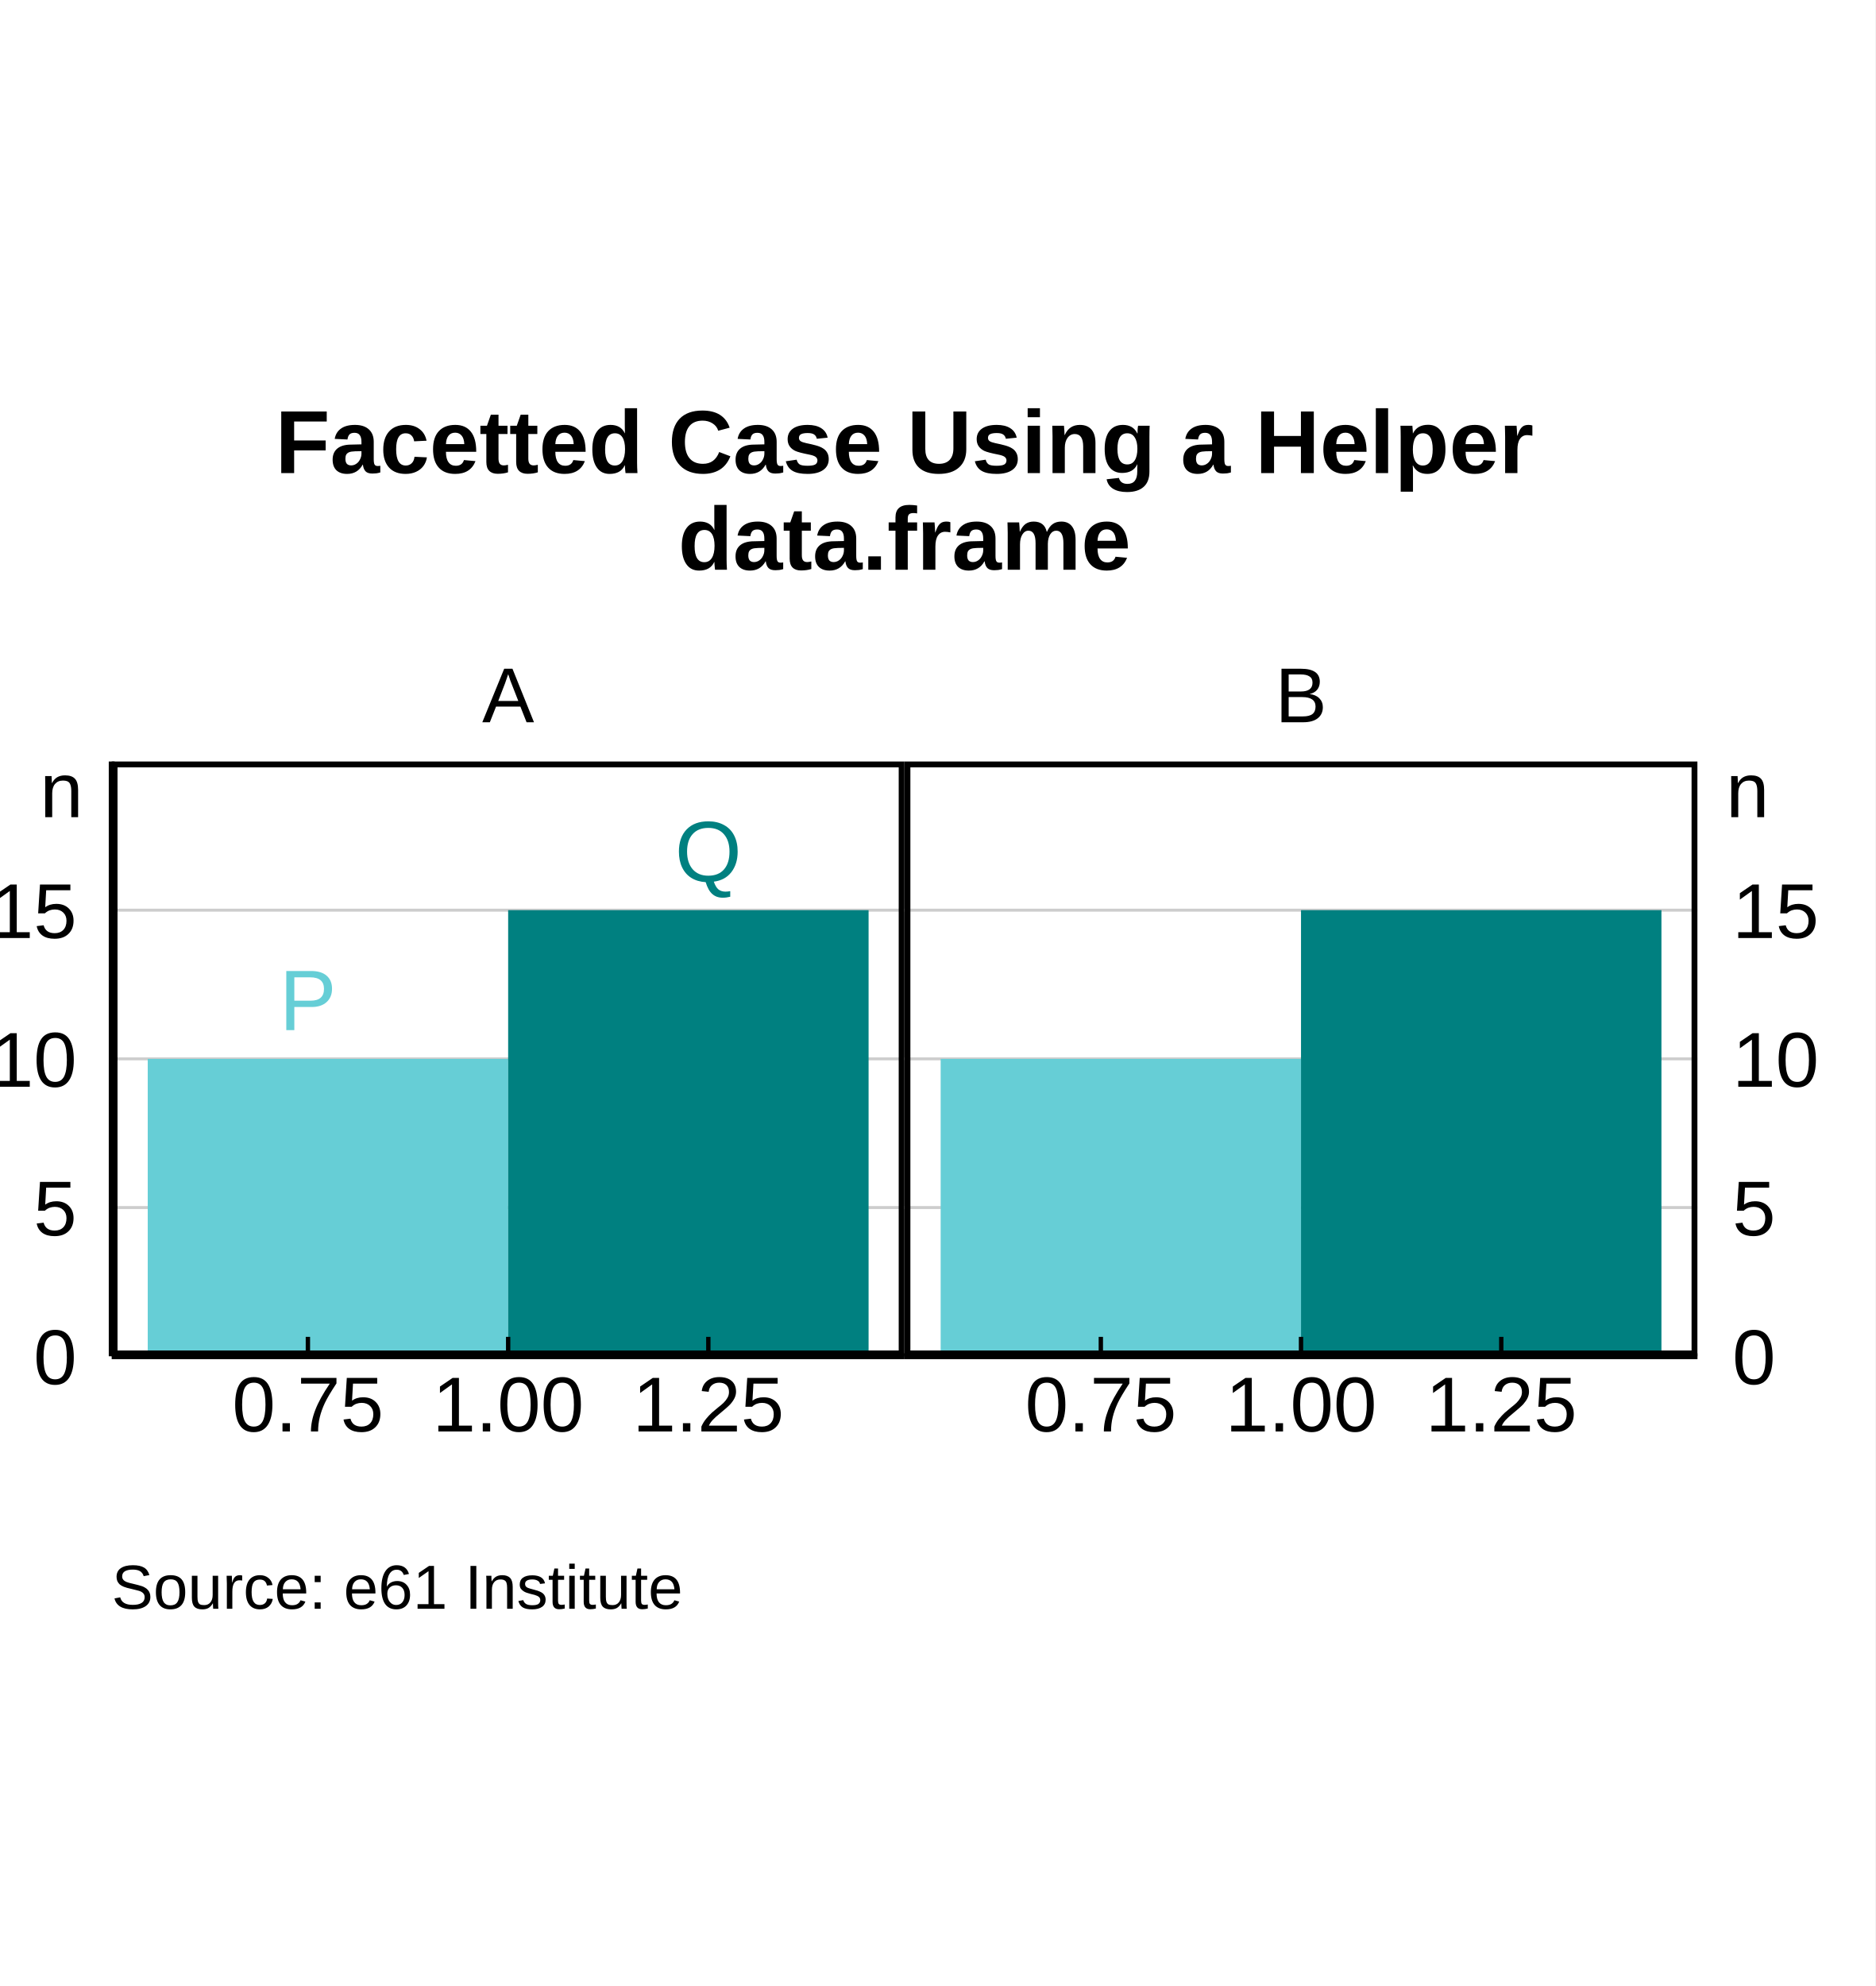
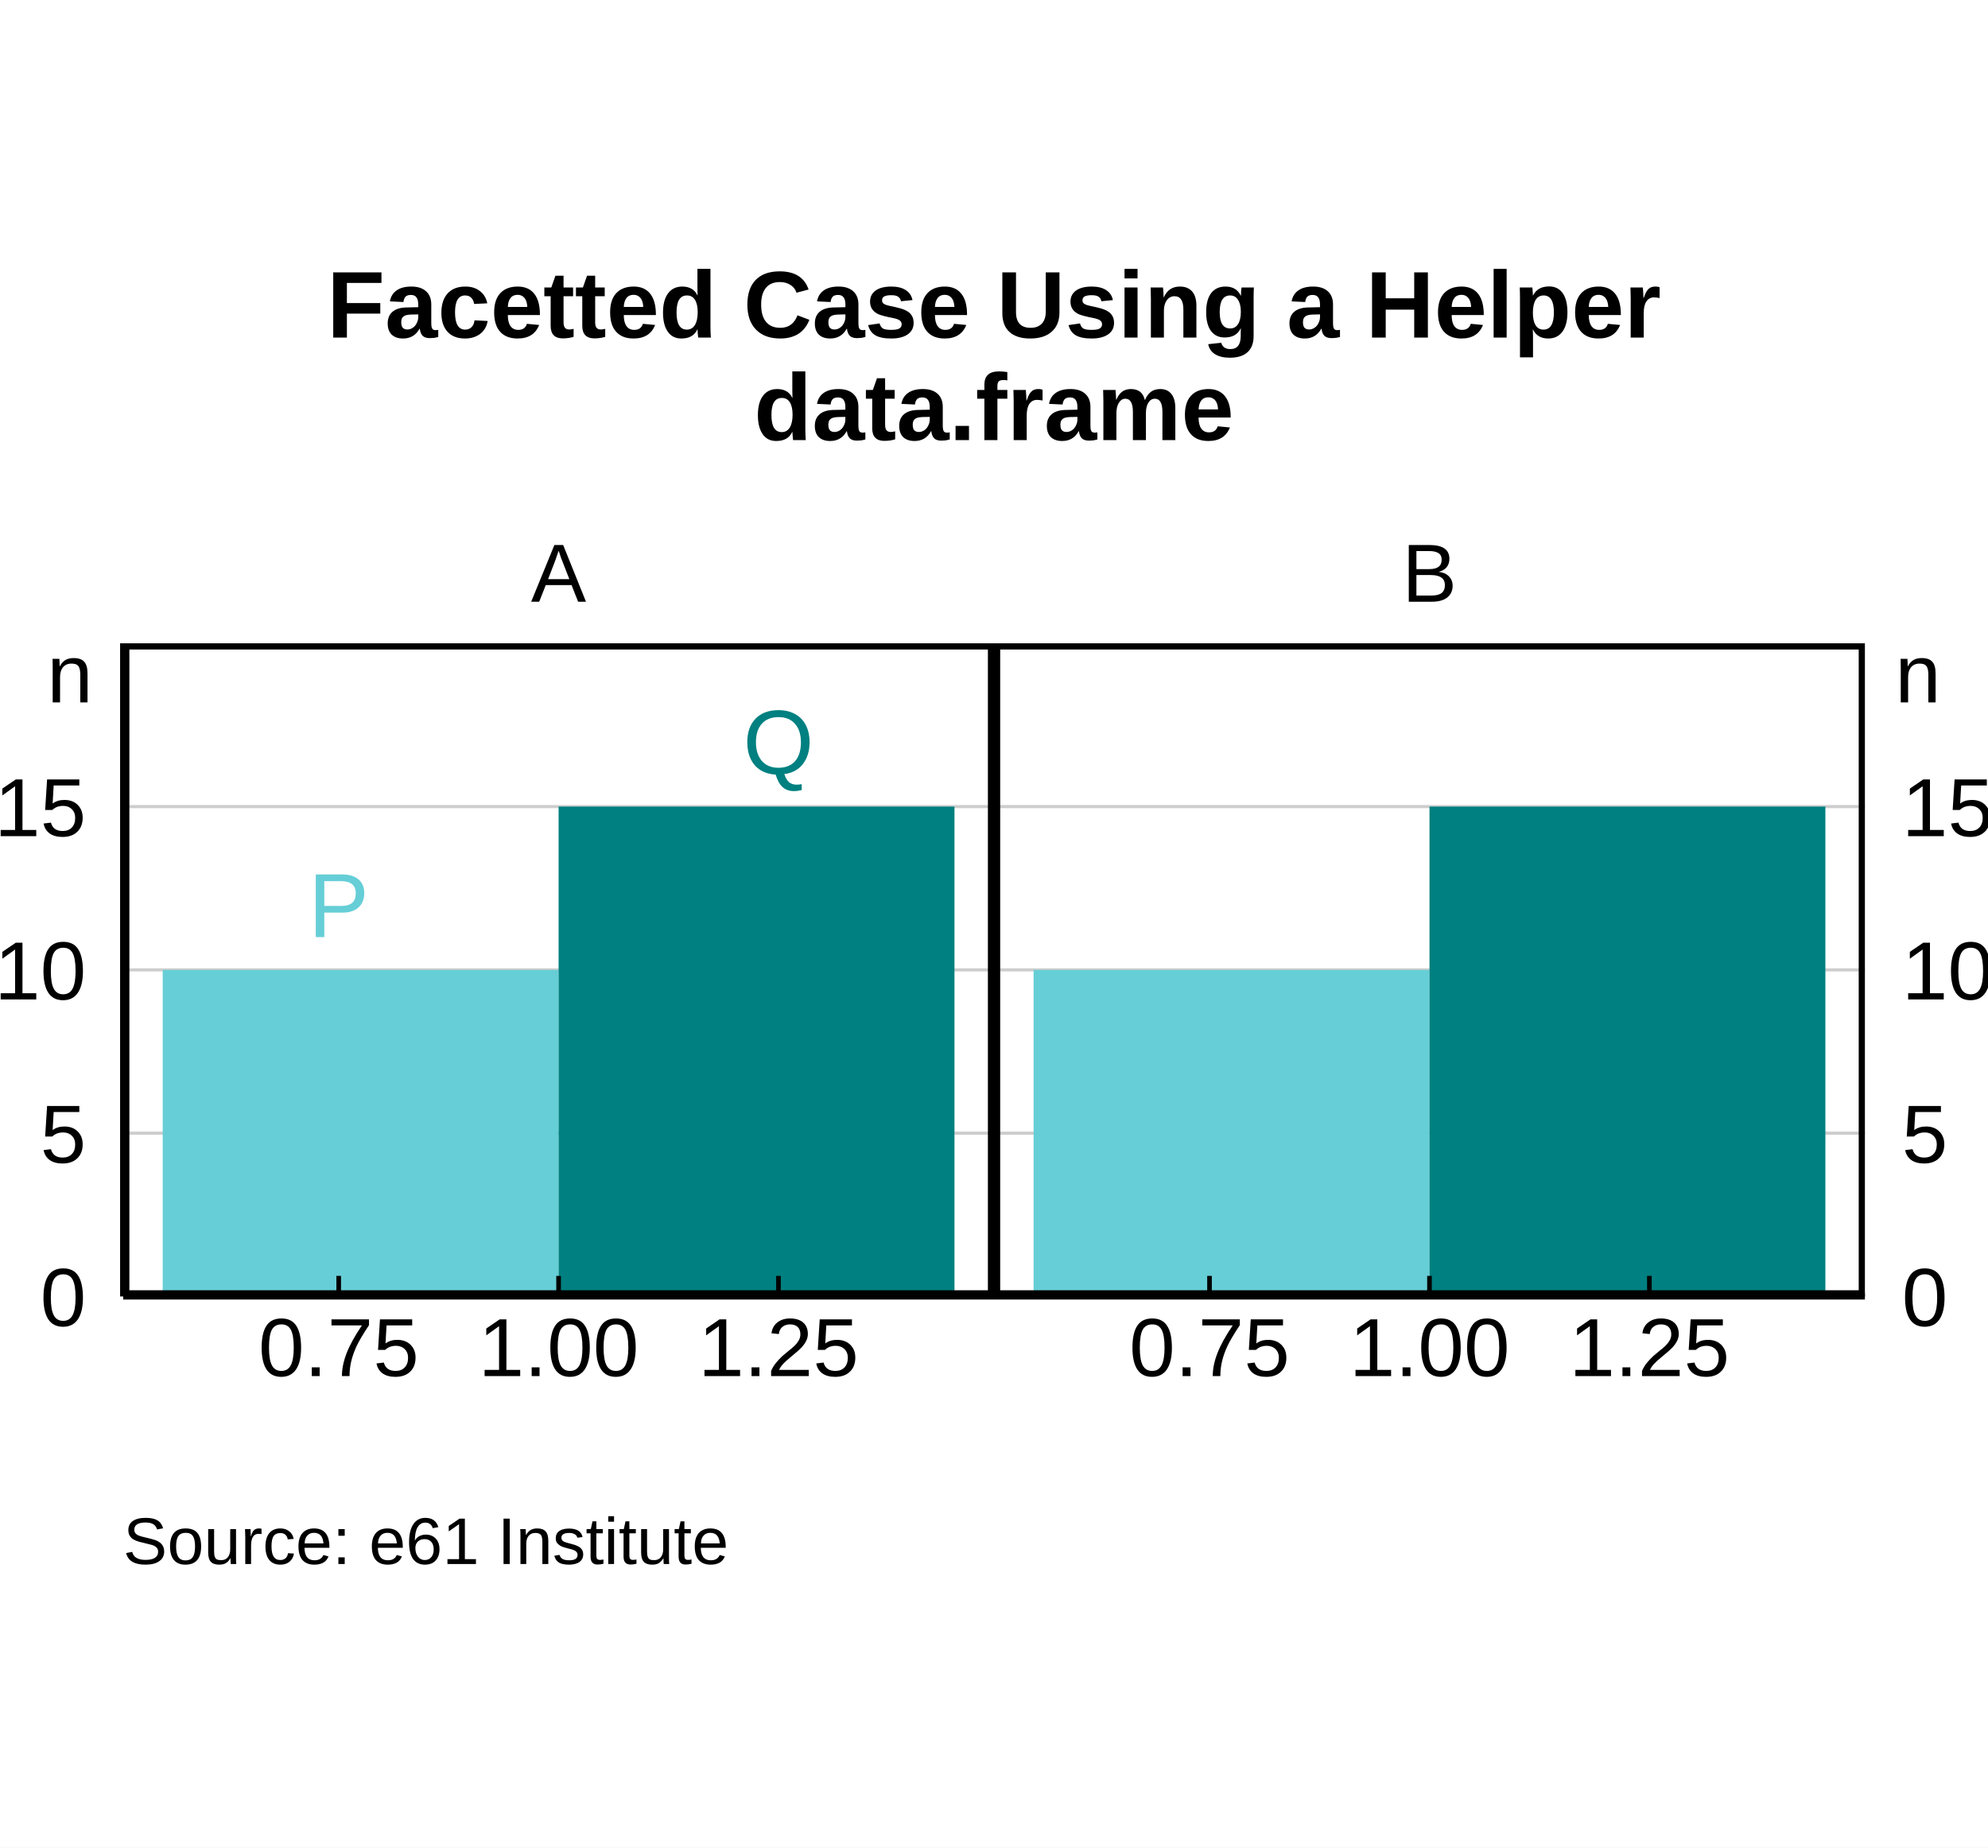
- <svg xmlns="http://www.w3.org/2000/svg" class="svglite" width="240.94pt" height="255.12pt" viewBox="0 0 240.94 255.12">
+ <svg xmlns="http://www.w3.org/2000/svg" class="svglite" width="240.94pt" height="223.94pt" viewBox="0 0 240.94 223.94">
  <defs>
    <style type="text/css">
    .svglite line, .svglite polyline, .svglite polygon, .svglite path, .svglite rect, .svglite circle {
      fill: none;
      stroke: #000000;
      stroke-linecap: round;
      stroke-linejoin: round;
      stroke-miterlimit: 10.00;
    }
    .svglite text {
      white-space: pre;
    }
  </style>
  </defs>
  <rect width="100%" height="100%" style="stroke: none; fill: #FFFFFF;" />
  <defs>
-     <clipPath id="cpMC4wMHwyNDAuOTR8MC4wMHwyNTUuMTI=">
-       <rect x="0.00" y="0.00" width="240.94" height="255.12" />
+     <clipPath id="cpMC4wMHwyNDAuOTR8MC4wMHwyMjMuOTQ=">
+       <rect x="0.00" y="0.00" width="240.94" height="223.94" />
    </clipPath>
  </defs>
-   <g clip-path="url(#cpMC4wMHwyNDAuOTR8MC4wMHwyNTUuMTI=)">
+   <g clip-path="url(#cpMC4wMHwyNDAuOTR8MC4wMHwyMjMuOTQ=)">
</g>
  <defs>
-     <clipPath id="cpMC4wMHwyNDAuOTR8NDUuMzR8MjA5Ljc4">
-       <rect x="0.00" y="45.34" width="240.94" height="164.44" />
+     <clipPath id="cpMC4wMHwyNDAuOTR8MzEuOTd8MTkxLjk3">
+       <rect x="0.00" y="31.97" width="240.94" height="160.00" />
    </clipPath>
  </defs>
-   <g clip-path="url(#cpMC4wMHwyNDAuOTR8NDUuMzR8MjA5Ljc4)">
-     <rect x="0.00" y="45.34" width="240.94" height="164.44" style="stroke-width: 0.75; stroke: none; fill: #FFFFFF;" />
+   <g clip-path="url(#cpMC4wMHwyNDAuOTR8MzEuOTd8MTkxLjk3)">
+     <rect x="0.00" y="31.97" width="240.94" height="160.00" style="stroke-width: 0.75; stroke: none; fill: #FFFFFF;" />
  </g>
-   <g clip-path="url(#cpMC4wMHwyNDAuOTR8MC4wMHwyNTUuMTI=)">
+   <g clip-path="url(#cpMC4wMHwyNDAuOTR8MC4wMHwyMjMuOTQ=)">
</g>
  <defs>
-     <clipPath id="cpMTQuMzV8MTE2LjIyfDk3LjgyfDE3NC4yMg==">
-       <rect x="14.35" y="97.82" width="101.87" height="76.41" />
+     <clipPath id="cpMTQuOTN8MTIwLjQ3fDc3Ljk3fDE1Ny4xMw==">
+       <rect x="14.93" y="77.97" width="105.55" height="79.16" />
    </clipPath>
  </defs>
-   <g clip-path="url(#cpMTQuMzV8MTE2LjIyfDk3LjgyfDE3NC4yMg==)">
-     <rect x="14.35" y="97.82" width="101.87" height="76.41" style="stroke-width: 0.75; stroke: none; fill: #FFFFFF;" />
-     <polyline points="14.35,174.22 116.22,174.22 " style="stroke-width: 0.38; stroke: #CDCDCD; stroke-linecap: butt;" />
-     <polyline points="14.35,155.12 116.22,155.12 " style="stroke-width: 0.38; stroke: #CDCDCD; stroke-linecap: butt;" />
-     <polyline points="14.35,136.02 116.22,136.02 " style="stroke-width: 0.38; stroke: #CDCDCD; stroke-linecap: butt;" />
-     <polyline points="14.35,116.92 116.22,116.92 " style="stroke-width: 0.38; stroke: #CDCDCD; stroke-linecap: butt;" />
-     <rect x="18.98" y="136.02" width="46.31" height="38.20" style="stroke-width: 1.07; stroke: none; stroke-linecap: butt; stroke-linejoin: miter; fill: #66CED6;" />
-     <rect x="65.29" y="116.92" width="46.31" height="57.30" style="stroke-width: 1.07; stroke: none; stroke-linecap: butt; stroke-linejoin: miter; fill: #008080;" />
-     <text x="39.56" y="132.33" text-anchor="middle" style="font-size: 11.04px;fill: #66CED6; font-family: &quot;Arial&quot;;" textLength="7.36px" lengthAdjust="spacingAndGlyphs">P</text>
-     <text x="91.01" y="113.23" text-anchor="middle" style="font-size: 11.04px;fill: #008080; font-family: &quot;Arial&quot;;" textLength="8.58px" lengthAdjust="spacingAndGlyphs">Q</text>
-     <rect x="14.35" y="97.82" width="101.87" height="76.41" style="stroke-width: 1.50;" />
+   <g clip-path="url(#cpMTQuOTN8MTIwLjQ3fDc3Ljk3fDE1Ny4xMw==)">
+     <rect x="14.93" y="77.97" width="105.55" height="79.16" style="stroke-width: 0.75; stroke: none; fill: #FFFFFF;" />
+     <polyline points="14.93,157.13 120.47,157.13 " style="stroke-width: 0.38; stroke: #CDCDCD; stroke-linecap: butt;" />
+     <polyline points="14.93,137.34 120.47,137.34 " style="stroke-width: 0.38; stroke: #CDCDCD; stroke-linecap: butt;" />
+     <polyline points="14.93,117.55 120.47,117.55 " style="stroke-width: 0.38; stroke: #CDCDCD; stroke-linecap: butt;" />
+     <polyline points="14.93,97.76 120.47,97.76 " style="stroke-width: 0.38; stroke: #CDCDCD; stroke-linecap: butt;" />
+     <rect x="19.72" y="117.55" width="47.98" height="39.58" style="stroke-width: 1.07; stroke: none; stroke-linecap: butt; stroke-linejoin: miter; fill: #66CED6;" />
+     <rect x="67.70" y="97.76" width="47.98" height="59.37" style="stroke-width: 1.07; stroke: none; stroke-linecap: butt; stroke-linejoin: miter; fill: #008080;" />
+     <text x="41.05" y="113.58" text-anchor="middle" style="font-size: 11.04px;fill: #66CED6; font-family: &quot;Arial&quot;;" textLength="7.36px" lengthAdjust="spacingAndGlyphs">P</text>
+     <text x="94.35" y="93.79" text-anchor="middle" style="font-size: 11.04px;fill: #008080; font-family: &quot;Arial&quot;;" textLength="8.58px" lengthAdjust="spacingAndGlyphs">Q</text>
+     <rect x="14.93" y="77.97" width="105.55" height="79.16" style="stroke-width: 1.50;" />
  </g>
-   <g clip-path="url(#cpMC4wMHwyNDAuOTR8MC4wMHwyNTUuMTI=)">
+   <g clip-path="url(#cpMC4wMHwyNDAuOTR8MC4wMHwyMjMuOTQ=)">
</g>
  <defs>
-     <clipPath id="cpMTE2LjIyfDIxOC4xMHw5Ny44MnwxNzQuMjI=">
-       <rect x="116.22" y="97.82" width="101.87" height="76.41" />
+     <clipPath id="cpMTIwLjQ3fDIyNi4wMnw3Ny45N3wxNTcuMTM=">
+       <rect x="120.47" y="77.97" width="105.55" height="79.16" />
    </clipPath>
  </defs>
-   <g clip-path="url(#cpMTE2LjIyfDIxOC4xMHw5Ny44MnwxNzQuMjI=)">
-     <rect x="116.22" y="97.82" width="101.87" height="76.41" style="stroke-width: 0.75; stroke: none; fill: #FFFFFF;" />
-     <polyline points="116.22,174.22 218.10,174.22 " style="stroke-width: 0.38; stroke: #CDCDCD; stroke-linecap: butt;" />
-     <polyline points="116.22,155.12 218.10,155.12 " style="stroke-width: 0.38; stroke: #CDCDCD; stroke-linecap: butt;" />
-     <polyline points="116.22,136.02 218.10,136.02 " style="stroke-width: 0.38; stroke: #CDCDCD; stroke-linecap: butt;" />
-     <polyline points="116.22,116.92 218.10,116.92 " style="stroke-width: 0.38; stroke: #CDCDCD; stroke-linecap: butt;" />
-     <rect x="120.86" y="136.02" width="46.31" height="38.20" style="stroke-width: 1.07; stroke: none; stroke-linecap: butt; stroke-linejoin: miter; fill: #66CED6;" />
-     <rect x="167.16" y="116.92" width="46.31" height="57.30" style="stroke-width: 1.07; stroke: none; stroke-linecap: butt; stroke-linejoin: miter; fill: #008080;" />
-     <rect x="116.22" y="97.82" width="101.87" height="76.41" style="stroke-width: 1.50;" />
+   <g clip-path="url(#cpMTIwLjQ3fDIyNi4wMnw3Ny45N3wxNTcuMTM=)">
+     <rect x="120.47" y="77.97" width="105.55" height="79.16" style="stroke-width: 0.75; stroke: none; fill: #FFFFFF;" />
+     <polyline points="120.47,157.13 226.02,157.13 " style="stroke-width: 0.38; stroke: #CDCDCD; stroke-linecap: butt;" />
+     <polyline points="120.47,137.34 226.02,137.34 " style="stroke-width: 0.38; stroke: #CDCDCD; stroke-linecap: butt;" />
+     <polyline points="120.47,117.55 226.02,117.55 " style="stroke-width: 0.38; stroke: #CDCDCD; stroke-linecap: butt;" />
+     <polyline points="120.47,97.76 226.02,97.76 " style="stroke-width: 0.38; stroke: #CDCDCD; stroke-linecap: butt;" />
+     <rect x="125.27" y="117.55" width="47.98" height="39.58" style="stroke-width: 1.07; stroke: none; stroke-linecap: butt; stroke-linejoin: miter; fill: #66CED6;" />
+     <rect x="173.25" y="97.76" width="47.98" height="59.37" style="stroke-width: 1.07; stroke: none; stroke-linecap: butt; stroke-linejoin: miter; fill: #008080;" />
+     <rect x="120.47" y="77.97" width="105.55" height="79.16" style="stroke-width: 1.50;" />
  </g>
-   <g clip-path="url(#cpMC4wMHwyNDAuOTR8MC4wMHwyNTUuMTI=)">
+   <g clip-path="url(#cpMC4wMHwyNDAuOTR8MC4wMHwyMjMuOTQ=)">
</g>
  <defs>
-     <clipPath id="cpMTQuMzV8MTE2LjIyfDgwLjU4fDk3Ljgy">
-       <rect x="14.35" y="80.58" width="101.87" height="17.24" />
+     <clipPath id="cpMTQuOTN8MTIwLjQ3fDYwLjczfDc3Ljk3">
+       <rect x="14.93" y="60.73" width="105.55" height="17.24" />
    </clipPath>
  </defs>
-   <g clip-path="url(#cpMTQuMzV8MTE2LjIyfDgwLjU4fDk3Ljgy)">
-     <text x="65.29" y="92.78" text-anchor="middle" style="font-size: 10.00px; font-family: &quot;Arial&quot;;" textLength="6.67px" lengthAdjust="spacingAndGlyphs">A</text>
+   <g clip-path="url(#cpMTQuOTN8MTIwLjQ3fDYwLjczfDc3Ljk3)">
+     <text x="67.70" y="72.93" text-anchor="middle" style="font-size: 10.00px; font-family: &quot;Arial&quot;;" textLength="6.67px" lengthAdjust="spacingAndGlyphs">A</text>
  </g>
-   <g clip-path="url(#cpMC4wMHwyNDAuOTR8MC4wMHwyNTUuMTI=)">
+   <g clip-path="url(#cpMC4wMHwyNDAuOTR8MC4wMHwyMjMuOTQ=)">
</g>
  <defs>
-     <clipPath id="cpMTE2LjIyfDIxOC4xMHw4MC41OHw5Ny44Mg==">
-       <rect x="116.22" y="80.58" width="101.87" height="17.24" />
+     <clipPath id="cpMTIwLjQ3fDIyNi4wMnw2MC43M3w3Ny45Nw==">
+       <rect x="120.47" y="60.73" width="105.55" height="17.24" />
    </clipPath>
  </defs>
-   <g clip-path="url(#cpMTE2LjIyfDIxOC4xMHw4MC41OHw5Ny44Mg==)">
-     <text x="167.16" y="92.78" text-anchor="middle" style="font-size: 10.00px; font-family: &quot;Arial&quot;;" textLength="6.67px" lengthAdjust="spacingAndGlyphs">B</text>
+   <g clip-path="url(#cpMTIwLjQ3fDIyNi4wMnw2MC43M3w3Ny45Nw==)">
+     <text x="173.25" y="72.93" text-anchor="middle" style="font-size: 10.00px; font-family: &quot;Arial&quot;;" textLength="6.67px" lengthAdjust="spacingAndGlyphs">B</text>
  </g>
-   <g clip-path="url(#cpMC4wMHwyNDAuOTR8MC4wMHwyNTUuMTI=)">
-     <polyline points="14.35,174.22 116.22,174.22 " style="stroke-width: 0.75; stroke-linecap: butt;" />
-     <polyline points="39.56,171.73 39.56,174.22 " style="stroke-width: 0.56; stroke-linecap: butt;" />
-     <polyline points="65.29,171.73 65.29,174.22 " style="stroke-width: 0.56; stroke-linecap: butt;" />
-     <polyline points="91.01,171.73 91.01,174.22 " style="stroke-width: 0.56; stroke-linecap: butt;" />
-     <text x="39.56" y="183.88" text-anchor="middle" style="font-size: 10.00px; font-family: &quot;Arial&quot;;" textLength="19.48px" lengthAdjust="spacingAndGlyphs">0.75</text>
-     <text x="65.29" y="183.88" text-anchor="middle" style="font-size: 10.00px; font-family: &quot;Arial&quot;;" textLength="19.48px" lengthAdjust="spacingAndGlyphs">1.00</text>
-     <text x="91.01" y="183.88" text-anchor="middle" style="font-size: 10.00px; font-family: &quot;Arial&quot;;" textLength="19.48px" lengthAdjust="spacingAndGlyphs">1.25</text>
-     <polyline points="116.22,174.22 218.10,174.22 " style="stroke-width: 0.75; stroke-linecap: butt;" />
-     <polyline points="141.44,171.73 141.44,174.22 " style="stroke-width: 0.56; stroke-linecap: butt;" />
-     <polyline points="167.16,171.73 167.16,174.22 " style="stroke-width: 0.56; stroke-linecap: butt;" />
-     <polyline points="192.89,171.73 192.89,174.22 " style="stroke-width: 0.56; stroke-linecap: butt;" />
-     <text x="141.44" y="183.88" text-anchor="middle" style="font-size: 10.00px; font-family: &quot;Arial&quot;;" textLength="19.48px" lengthAdjust="spacingAndGlyphs">0.75</text>
-     <text x="167.16" y="183.88" text-anchor="middle" style="font-size: 10.00px; font-family: &quot;Arial&quot;;" textLength="19.48px" lengthAdjust="spacingAndGlyphs">1.00</text>
-     <text x="192.89" y="183.88" text-anchor="middle" style="font-size: 10.00px; font-family: &quot;Arial&quot;;" textLength="19.48px" lengthAdjust="spacingAndGlyphs">1.25</text>
-     <polyline points="14.35,174.22 14.35,97.82 " style="stroke-width: 0.75; stroke-linecap: butt;" />
-     <text x="9.87" y="177.81" text-anchor="end" style="font-size: 10.00px; font-family: &quot;Arial&quot;;" textLength="5.57px" lengthAdjust="spacingAndGlyphs">0</text>
-     <text x="9.87" y="158.70" text-anchor="end" style="font-size: 10.00px; font-family: &quot;Arial&quot;;" textLength="5.57px" lengthAdjust="spacingAndGlyphs">5</text>
-     <text x="9.87" y="139.60" text-anchor="end" style="font-size: 10.00px; font-family: &quot;Arial&quot;;" textLength="11.13px" lengthAdjust="spacingAndGlyphs">10</text>
-     <text x="9.87" y="120.50" text-anchor="end" style="font-size: 10.00px; font-family: &quot;Arial&quot;;" textLength="11.13px" lengthAdjust="spacingAndGlyphs">15</text>
-     <text x="222.58" y="177.81" style="font-size: 10.00px; font-family: &quot;Arial&quot;;" textLength="5.57px" lengthAdjust="spacingAndGlyphs">0</text>
-     <text x="222.58" y="158.70" style="font-size: 10.00px; font-family: &quot;Arial&quot;;" textLength="5.57px" lengthAdjust="spacingAndGlyphs">5</text>
-     <text x="222.58" y="139.60" style="font-size: 10.00px; font-family: &quot;Arial&quot;;" textLength="11.13px" lengthAdjust="spacingAndGlyphs">10</text>
-     <text x="222.58" y="120.50" style="font-size: 10.00px; font-family: &quot;Arial&quot;;" textLength="11.13px" lengthAdjust="spacingAndGlyphs">15</text>
-     <text x="7.91" y="104.98" text-anchor="middle" style="font-size: 10.00px; font-family: &quot;Arial&quot;;" textLength="5.57px" lengthAdjust="spacingAndGlyphs">n</text>
-     <text x="224.54" y="104.98" text-anchor="middle" style="font-size: 10.00px; font-family: &quot;Arial&quot;;" textLength="5.57px" lengthAdjust="spacingAndGlyphs">n</text>
-     <text x="116.22" y="60.77" text-anchor="middle" style="font-size: 11.50px; font-weight: bold; font-family: &quot;Arial&quot;;" textLength="161.68px" lengthAdjust="spacingAndGlyphs">Facetted Case Using a Helper</text>
-     <text x="116.22" y="73.19" text-anchor="middle" style="font-size: 11.50px; font-weight: bold; font-family: &quot;Arial&quot;;" textLength="58.15px" lengthAdjust="spacingAndGlyphs">data.frame</text>
-     <text x="14.35" y="206.66" style="font-size: 8.00px; font-family: &quot;Arial&quot;;" textLength="73.40px" lengthAdjust="spacingAndGlyphs">Source: e61 Institute</text>
+   <g clip-path="url(#cpMC4wMHwyNDAuOTR8MC4wMHwyMjMuOTQ=)">
+     <polyline points="14.93,157.13 120.47,157.13 " style="stroke-width: 0.75; stroke-linecap: butt;" />
+     <polyline points="41.05,154.64 41.05,157.13 " style="stroke-width: 0.56; stroke-linecap: butt;" />
+     <polyline points="67.70,154.64 67.70,157.13 " style="stroke-width: 0.56; stroke-linecap: butt;" />
+     <polyline points="94.35,154.64 94.35,157.13 " style="stroke-width: 0.56; stroke-linecap: butt;" />
+     <text x="41.05" y="166.78" text-anchor="middle" style="font-size: 10.00px; font-family: &quot;Arial&quot;;" textLength="19.48px" lengthAdjust="spacingAndGlyphs">0.75</text>
+     <text x="67.70" y="166.78" text-anchor="middle" style="font-size: 10.00px; font-family: &quot;Arial&quot;;" textLength="19.48px" lengthAdjust="spacingAndGlyphs">1.00</text>
+     <text x="94.35" y="166.78" text-anchor="middle" style="font-size: 10.00px; font-family: &quot;Arial&quot;;" textLength="19.48px" lengthAdjust="spacingAndGlyphs">1.25</text>
+     <polyline points="120.47,157.13 226.02,157.13 " style="stroke-width: 0.75; stroke-linecap: butt;" />
+     <polyline points="146.59,154.64 146.59,157.13 " style="stroke-width: 0.56; stroke-linecap: butt;" />
+     <polyline points="173.25,154.64 173.25,157.13 " style="stroke-width: 0.56; stroke-linecap: butt;" />
+     <polyline points="199.90,154.64 199.90,157.13 " style="stroke-width: 0.56; stroke-linecap: butt;" />
+     <text x="146.59" y="166.78" text-anchor="middle" style="font-size: 10.00px; font-family: &quot;Arial&quot;;" textLength="19.48px" lengthAdjust="spacingAndGlyphs">0.75</text>
+     <text x="173.25" y="166.78" text-anchor="middle" style="font-size: 10.00px; font-family: &quot;Arial&quot;;" textLength="19.48px" lengthAdjust="spacingAndGlyphs">1.00</text>
+     <text x="199.90" y="166.78" text-anchor="middle" style="font-size: 10.00px; font-family: &quot;Arial&quot;;" textLength="19.48px" lengthAdjust="spacingAndGlyphs">1.25</text>
+     <polyline points="14.93,157.13 14.93,77.97 " style="stroke-width: 0.75; stroke-linecap: butt;" />
+     <text x="10.44" y="160.71" text-anchor="end" style="font-size: 10.00px; font-family: &quot;Arial&quot;;" textLength="5.57px" lengthAdjust="spacingAndGlyphs">0</text>
+     <text x="10.44" y="140.92" text-anchor="end" style="font-size: 10.00px; font-family: &quot;Arial&quot;;" textLength="5.57px" lengthAdjust="spacingAndGlyphs">5</text>
+     <text x="10.44" y="121.13" text-anchor="end" style="font-size: 10.00px; font-family: &quot;Arial&quot;;" textLength="11.13px" lengthAdjust="spacingAndGlyphs">10</text>
+     <text x="10.44" y="101.34" text-anchor="end" style="font-size: 10.00px; font-family: &quot;Arial&quot;;" textLength="11.13px" lengthAdjust="spacingAndGlyphs">15</text>
+     <text x="230.50" y="160.71" style="font-size: 10.00px; font-family: &quot;Arial&quot;;" textLength="5.57px" lengthAdjust="spacingAndGlyphs">0</text>
+     <text x="230.50" y="140.92" style="font-size: 10.00px; font-family: &quot;Arial&quot;;" textLength="5.57px" lengthAdjust="spacingAndGlyphs">5</text>
+     <text x="230.50" y="121.13" style="font-size: 10.00px; font-family: &quot;Arial&quot;;" textLength="11.13px" lengthAdjust="spacingAndGlyphs">10</text>
+     <text x="230.50" y="101.34" style="font-size: 10.00px; font-family: &quot;Arial&quot;;" textLength="11.13px" lengthAdjust="spacingAndGlyphs">15</text>
+     <text x="8.48" y="85.13" text-anchor="middle" style="font-size: 10.00px; font-family: &quot;Arial&quot;;" textLength="5.57px" lengthAdjust="spacingAndGlyphs">n</text>
+     <text x="232.46" y="85.13" text-anchor="middle" style="font-size: 10.00px; font-family: &quot;Arial&quot;;" textLength="5.57px" lengthAdjust="spacingAndGlyphs">n</text>
+     <text x="120.47" y="40.92" text-anchor="middle" style="font-size: 11.50px; font-weight: bold; font-family: &quot;Arial&quot;;" textLength="161.68px" lengthAdjust="spacingAndGlyphs">Facetted Case Using a Helper</text>
+     <text x="120.47" y="53.34" text-anchor="middle" style="font-size: 11.50px; font-weight: bold; font-family: &quot;Arial&quot;;" textLength="58.15px" lengthAdjust="spacingAndGlyphs">data.frame</text>
+     <text x="14.93" y="189.56" style="font-size: 8.00px; font-family: &quot;Arial&quot;;" textLength="73.40px" lengthAdjust="spacingAndGlyphs">Source: e61 Institute</text>
  </g>
</svg>
